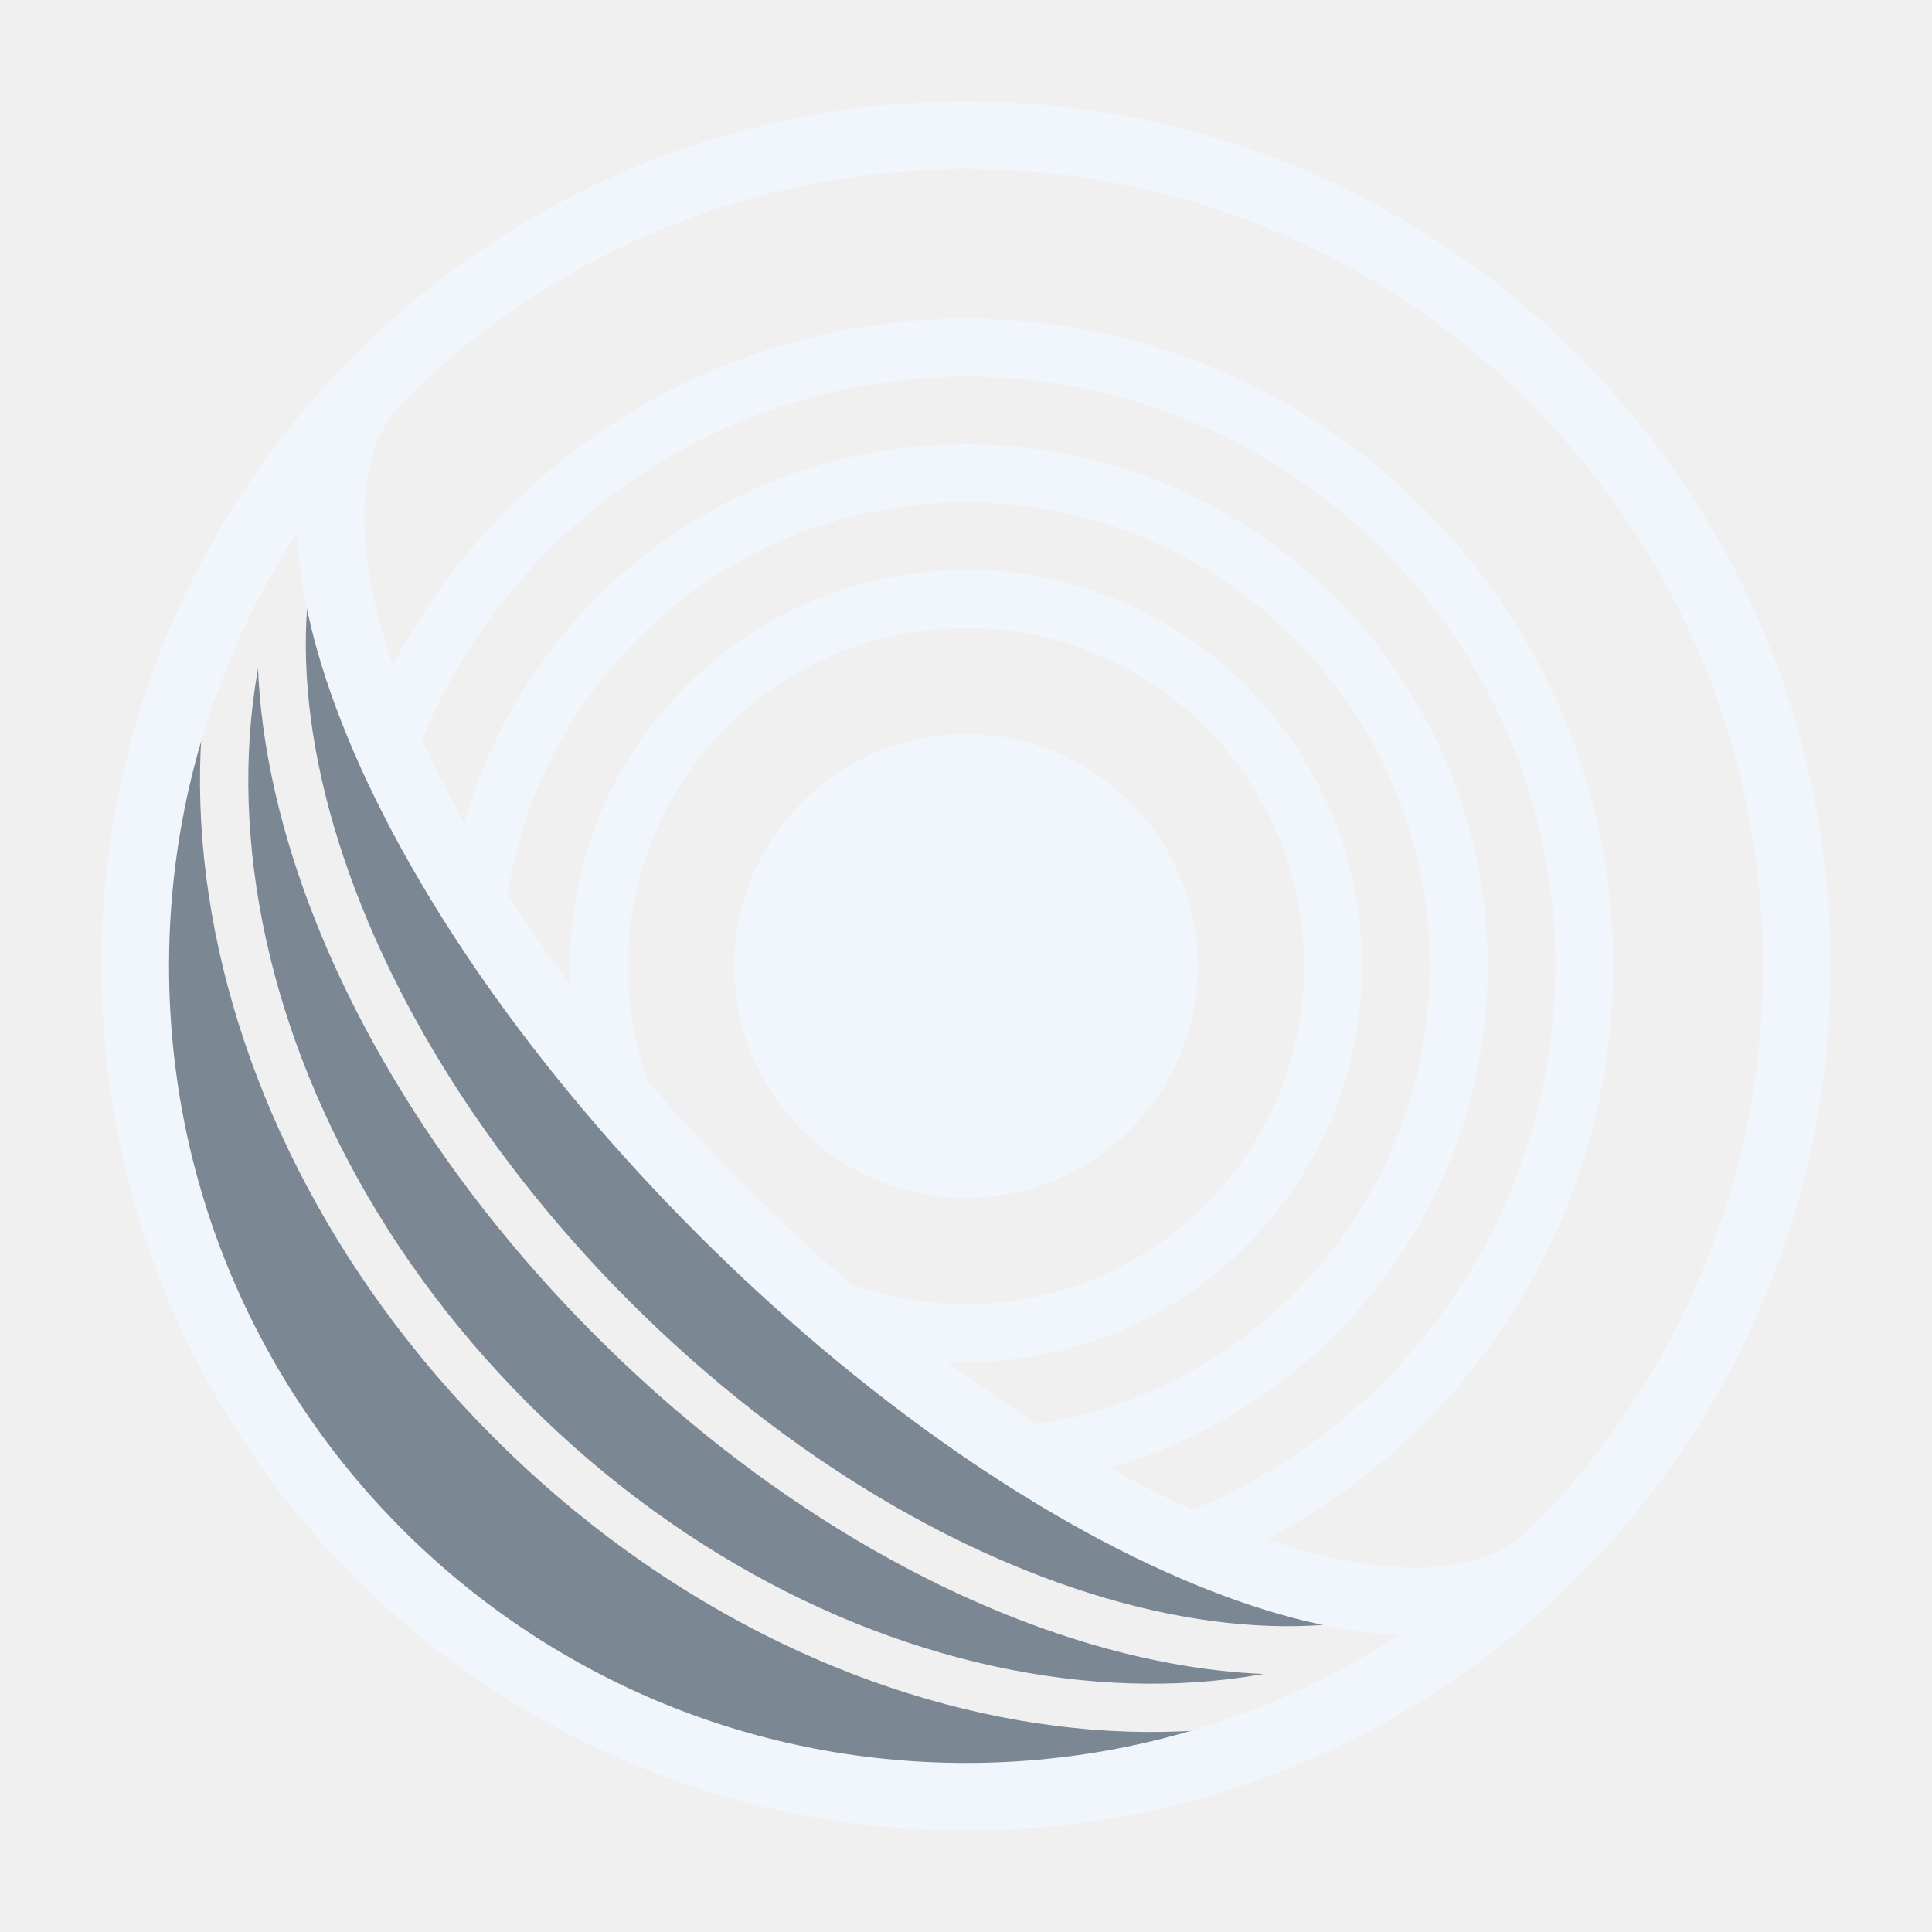
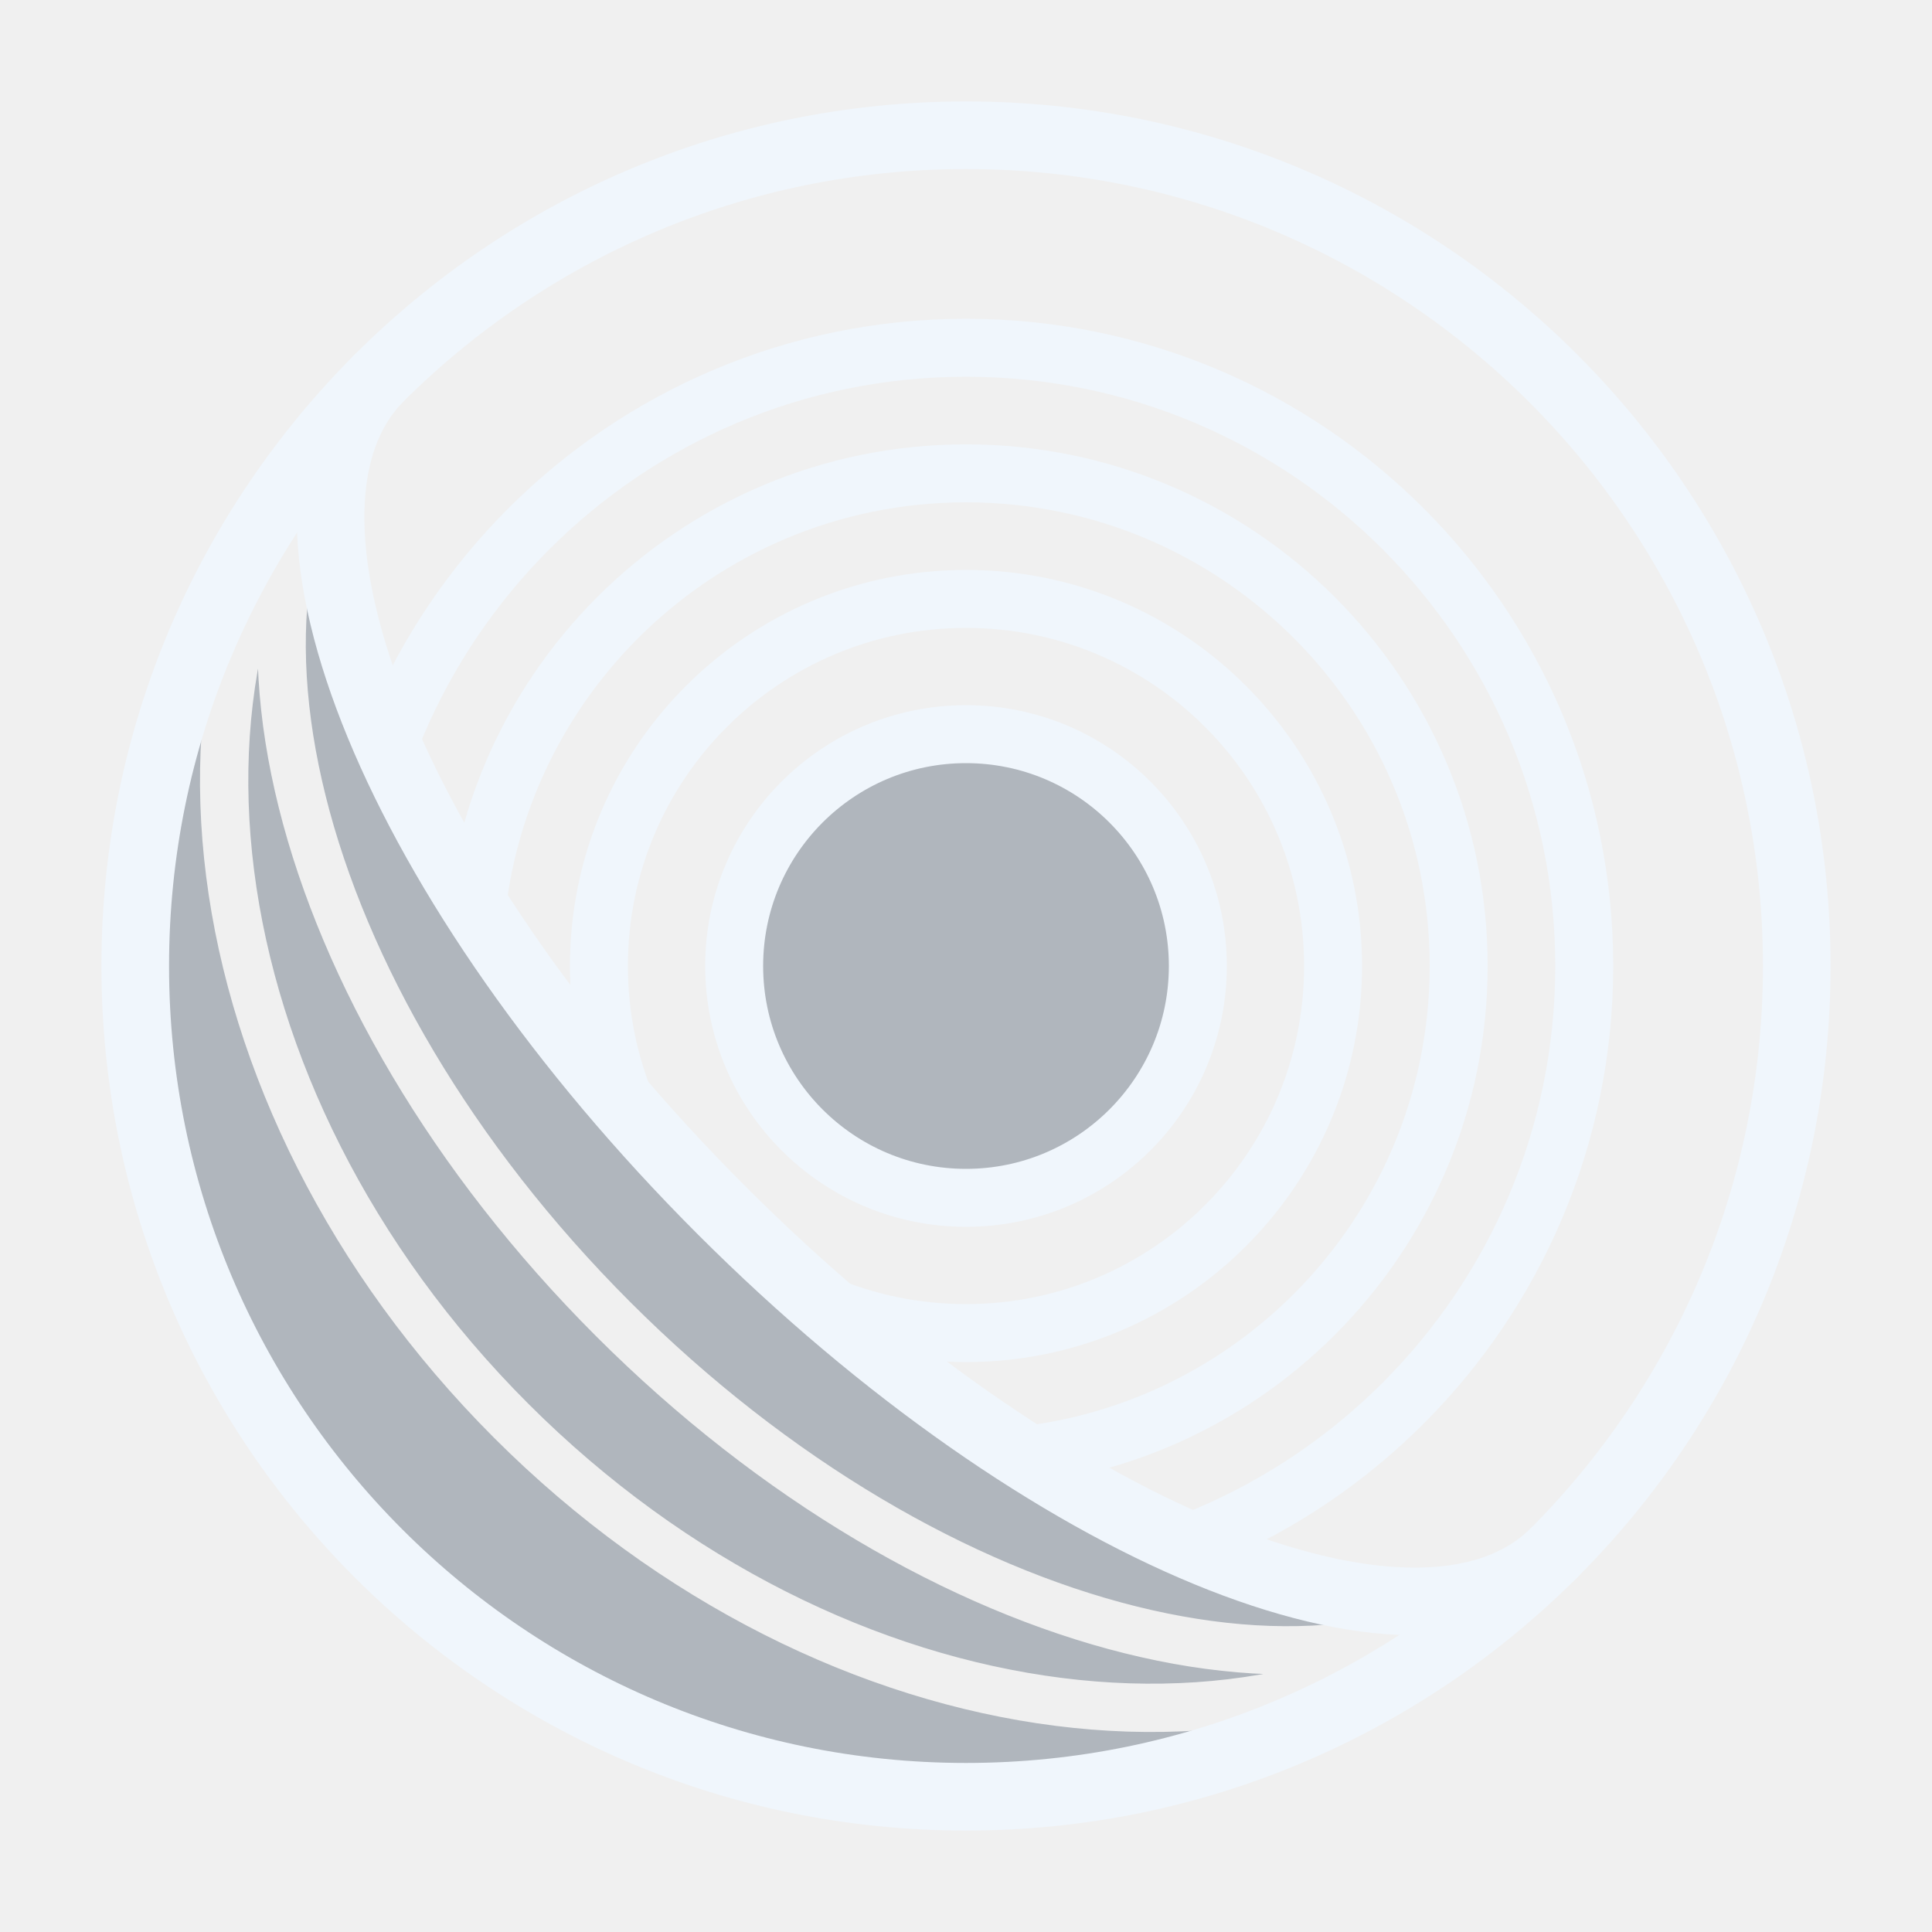
<svg xmlns="http://www.w3.org/2000/svg" width="90" height="90" viewBox="0 0 200 200" role="img" aria-labelledby="title desc">
  <defs>
    <clipPath id="sphere">
      <circle cx="100" cy="100" r="86" />
    </clipPath>
    <mask id="contours" maskUnits="userSpaceOnUse" x="0" y="0" width="200" height="200">
      <rect width="200" height="200" fill="#ffffff" />
      <path d="M 39.19 39.19 A 86.00 52.00 45 0 0 160.81 160.81 M 39.19 39.19 A 86.00 67.00 45 0 0 160.81 160.81" fill="none" stroke="#000000" stroke-width="5" />
    </mask>
    <mask id="interior" maskUnits="userSpaceOnUse" x="0" y="0" width="200" height="200">
      <rect width="200" height="200" fill="#ffffff" />
      <path d="M 39.19 39.19 A 86.00 36.00 45 0 0 160.81 160.81 A 86.00 86.00 0 0 1 39.19 39.19 Z" fill="#000000" />
    </mask>
  </defs>
  <g clip-path="url(#sphere)">
-     <path d="M 39.19 39.19 A 86.00 36.00 45 0 0 160.81 160.81 A 86.00 86.00 0 0 1 39.19 39.19 Z" fill="#7c8794" mask="url(#contours)" />
+     <path d="M 39.19 39.19 A 86.00 36.00 45 0 0 160.81 160.81 A 86.00 86.00 0 0 1 39.19 39.19 Z" fill="#7c8794" fill-opacity="0.55" mask="url(#contours)" />
    <g mask="url(#interior)" fill="none" stroke="#f0f6fc" stroke-width="6">
      <circle cx="100" cy="100" r="38" />
      <circle cx="100" cy="100" r="51" />
      <circle cx="100" cy="100" r="64" />
    </g>
-     <circle cx="100" cy="100" r="24" fill="#f0f6fc" />
+     <circle cx="100" cy="100" r="24" fill="#7c8794" fill-opacity="0.55" stroke="#f0f6fc" stroke-width="6" />
  </g>
  <g fill="none" stroke="#f0f6fc" stroke-linecap="round" stroke-width="7">
    <path d="M 39.19 39.19 A 86.00 36.00 45 0 0 160.81 160.81" />
    <circle cx="100" cy="100" r="86" />
  </g>
</svg>
